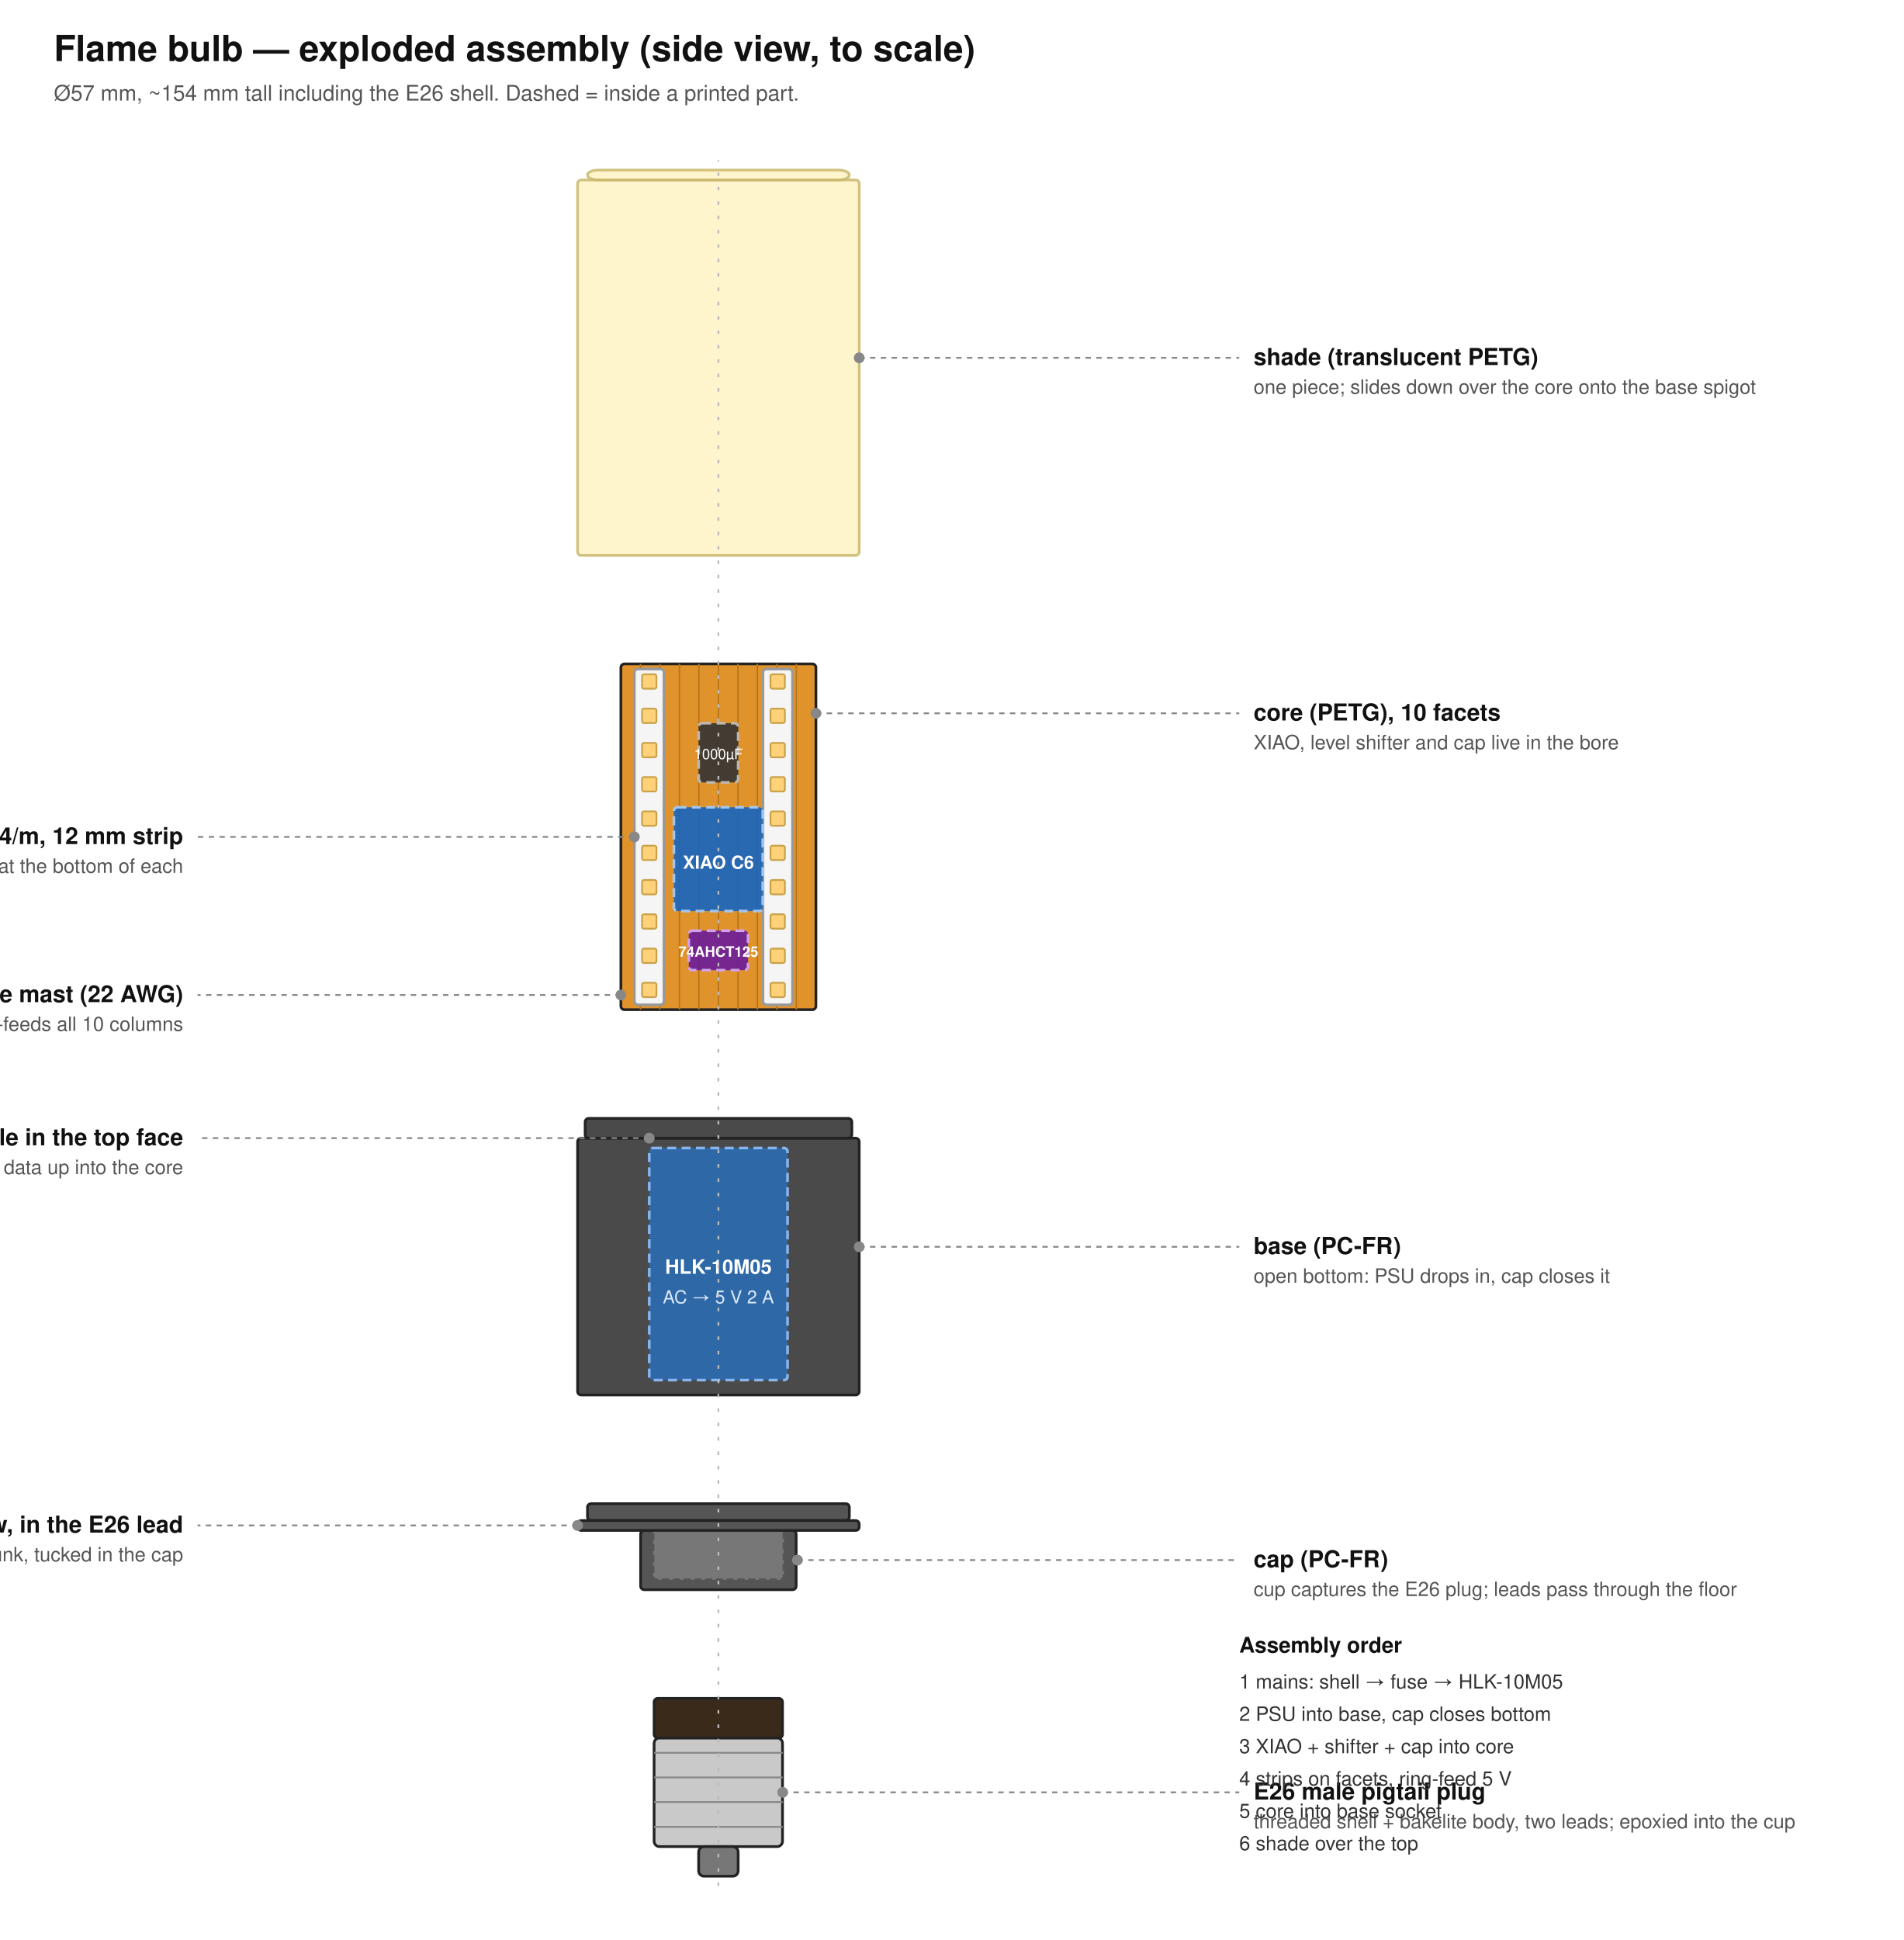
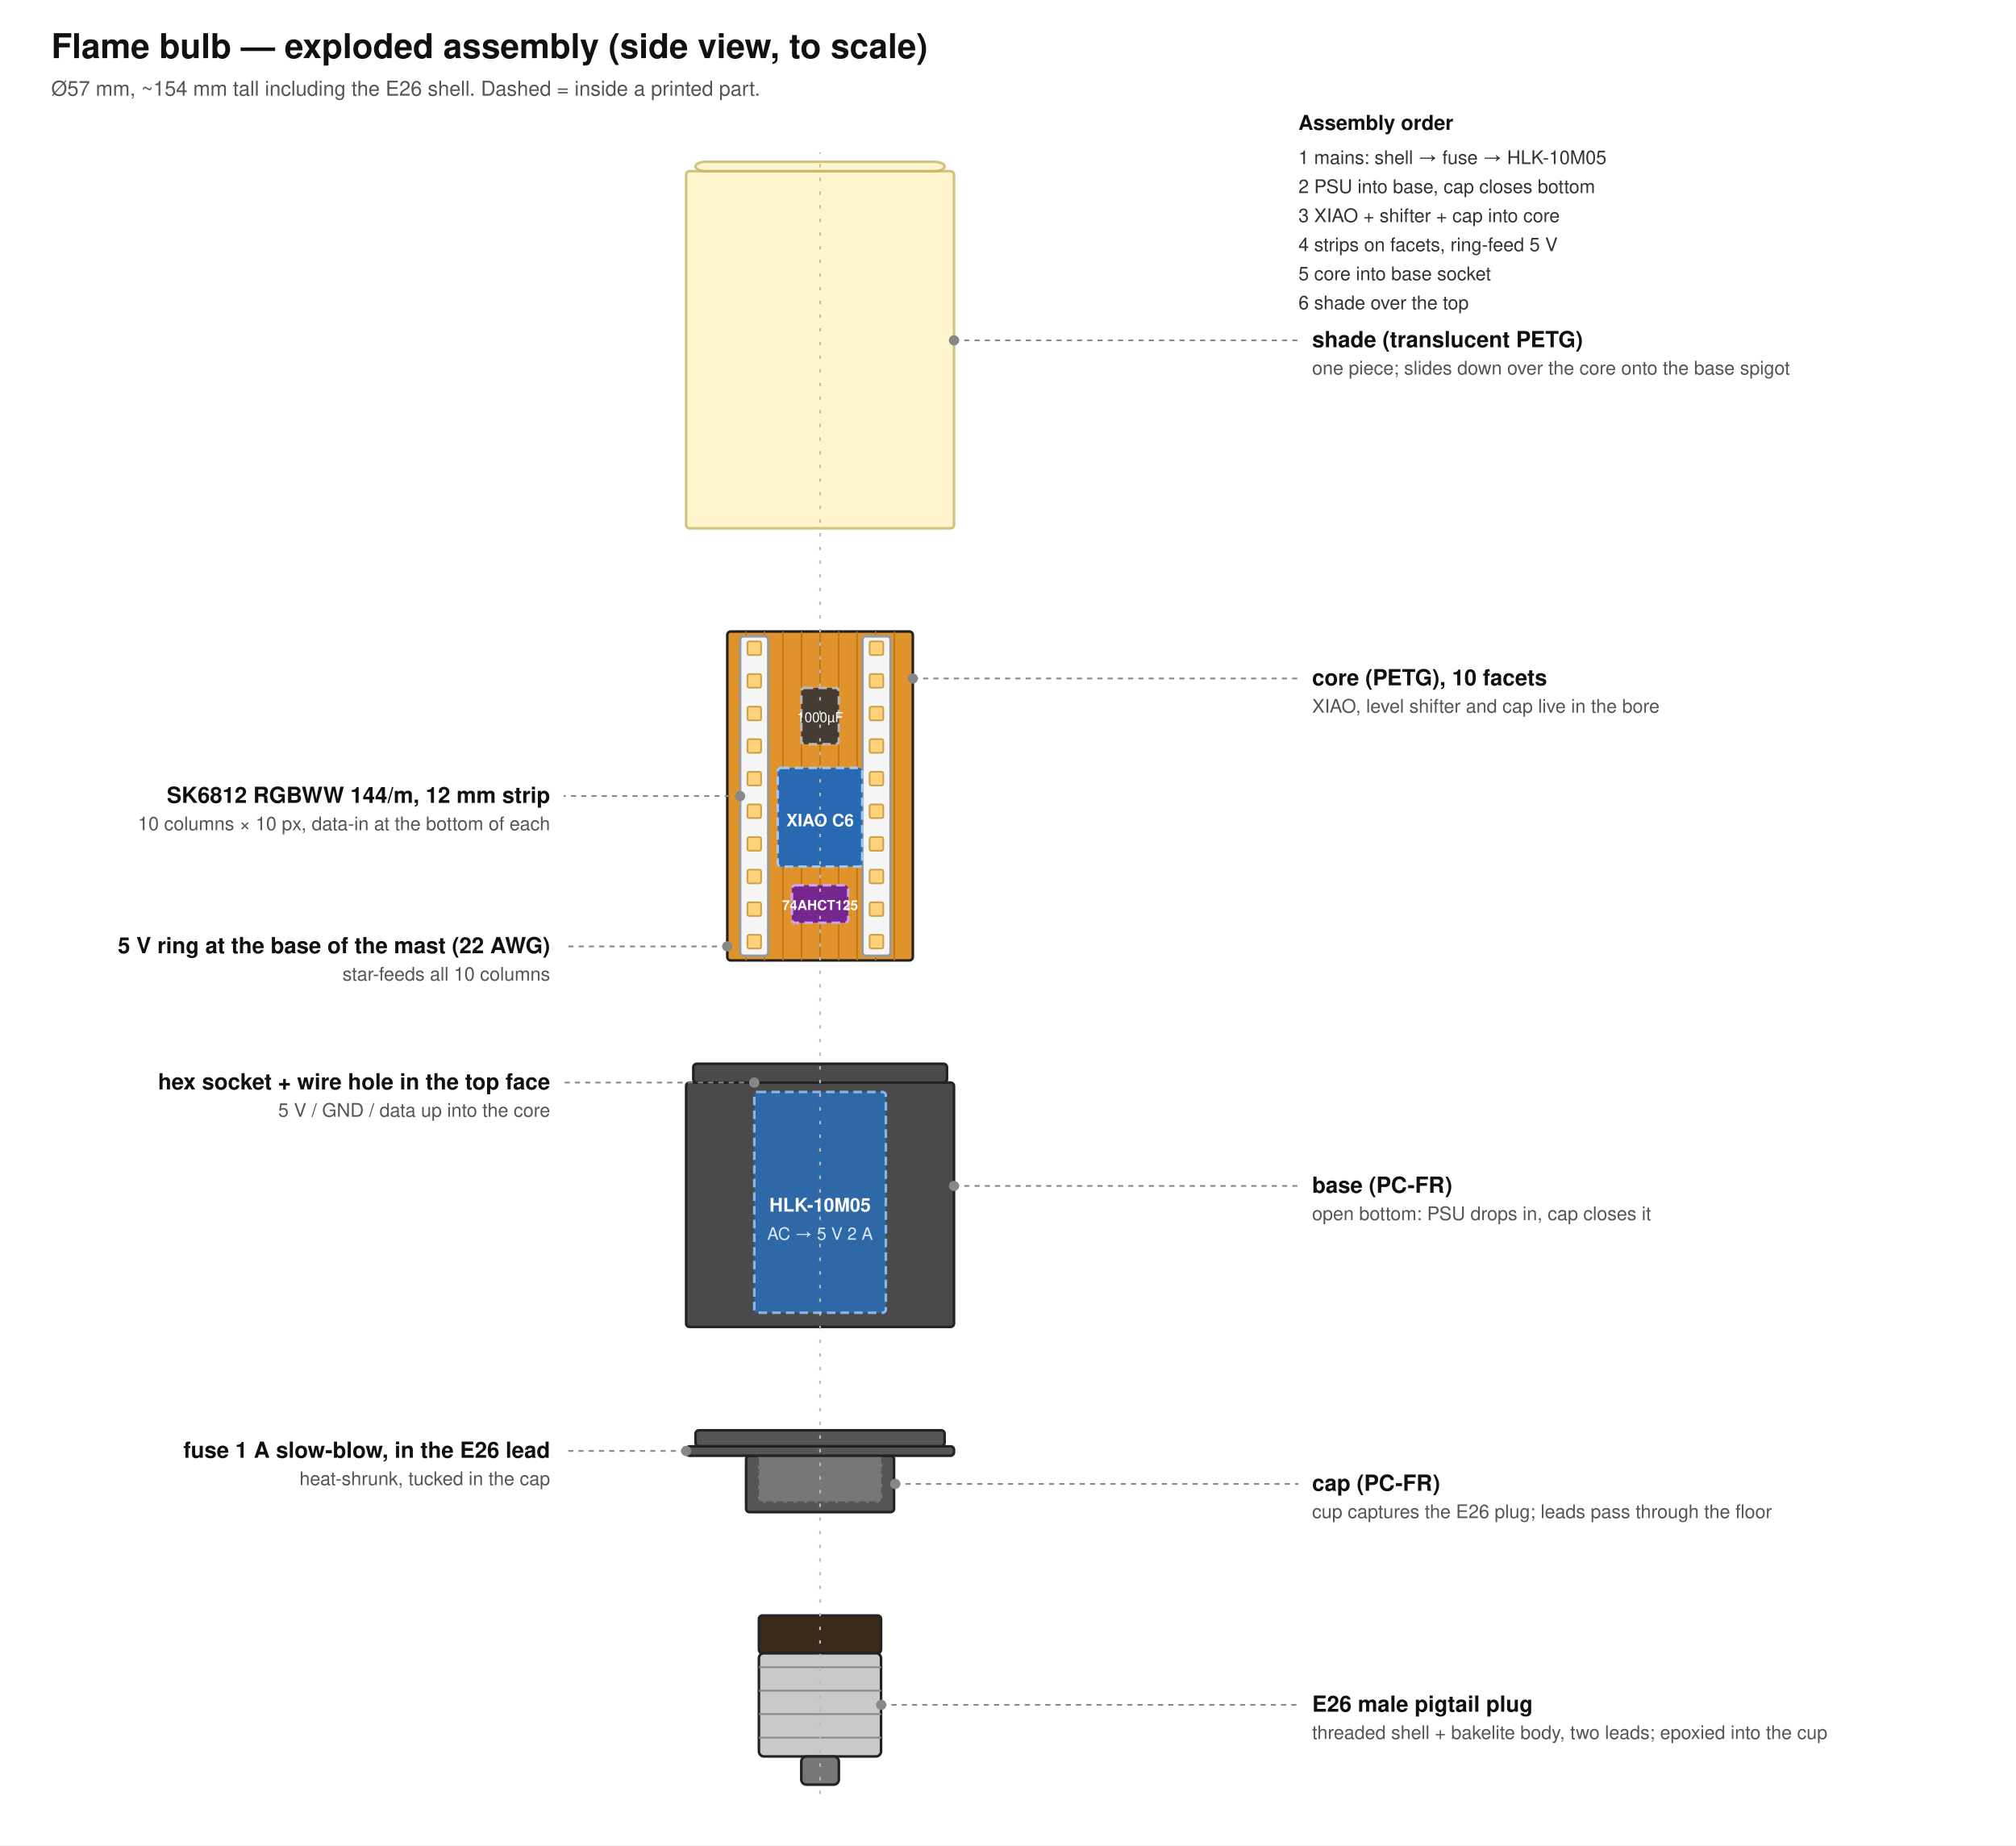
- <svg xmlns="http://www.w3.org/2000/svg" width="1060" height="1080" viewBox="0 0 1060 1080" font-family="Helvetica, Arial, sans-serif">
+ <svg xmlns="http://www.w3.org/2000/svg" width="1180" height="1080" viewBox="0 0 1180 1080" font-family="Helvetica, Arial, sans-serif">
  <rect width="100%" height="100%" fill="#fff" />
-   <rect x="364.2" y="967.5" width="71.5" height="60.5" rx="3" fill="#c9c9c9" stroke="#222" stroke-width="1.5" opacity="1.0" />
-   <line x1="364.2" y1="1017.0" x2="435.8" y2="1017.0" stroke="#888" stroke-width="1" />
-   <line x1="364.2" y1="1003.2" x2="435.8" y2="1003.2" stroke="#888" stroke-width="1" />
-   <line x1="364.2" y1="989.5" x2="435.8" y2="989.5" stroke="#888" stroke-width="1" />
-   <line x1="364.2" y1="975.8" x2="435.8" y2="975.8" stroke="#888" stroke-width="1" />
-   <rect x="364.2" y="945.5" width="71.5" height="22.0" rx="2" fill="#3a2a1a" stroke="#222" stroke-width="1.5" opacity="1.0" />
-   <rect x="389.0" y="1028.0" width="22.0" height="16.5" rx="3" fill="#777" stroke="#222" stroke-width="1.5" opacity="1.0" />
-   <line x1="435.8" y1="997.8" x2="690" y2="997.8" stroke="#888" stroke-width="1" stroke-dasharray="3 3" />
-   <circle cx="435.8" cy="997.8" r="3" fill="#888" />
-   <text x="698.0" y="1001.8" font-size="13" text-anchor="start" fill="#111" font-weight="bold">E26 male pigtail plug</text>
-   <text x="698.0" y="1017.8" font-size="11" text-anchor="start" fill="#555" font-weight="normal">threaded shell + bakelite body, two leads; epoxied into the cup</text>
-   <rect x="356.7" y="852.0" width="86.6" height="33.0" rx="2" fill="#555" stroke="#222" stroke-width="1.5" opacity="1.0" />
-   <rect x="363.6" y="850.6" width="72.9" height="28.9" rx="2" fill="#777" stroke="#555" stroke-width="1.5" stroke-dasharray="4 2" opacity="1.0" />
-   <rect x="321.6" y="846.5" width="156.8" height="5.5" rx="2" fill="#555" stroke="#222" stroke-width="1.5" opacity="1.0" />
-   <rect x="327.1" y="837.1" width="145.8" height="9.3" rx="2" fill="#555" stroke="#222" stroke-width="1.5" opacity="1.0" />
-   <line x1="444.0" y1="868.5" x2="690" y2="868.5" stroke="#888" stroke-width="1" stroke-dasharray="3 3" />
-   <circle cx="444.0" cy="868.5" r="3" fill="#888" />
-   <text x="698.0" y="872.5" font-size="13" text-anchor="start" fill="#111" font-weight="bold">cap  (PC-FR)</text>
-   <text x="698.0" y="888.5" font-size="11" text-anchor="start" fill="#555" font-weight="normal">cup captures the E26 plug; leads pass through the floor</text>
-   <line x1="321.6" y1="849.2" x2="110" y2="849.2" stroke="#888" stroke-width="1" stroke-dasharray="3 3" />
-   <circle cx="321.6" cy="849.2" r="3" fill="#888" />
-   <text x="102.0" y="853.2" font-size="13" text-anchor="end" fill="#111" font-weight="bold">fuse 1 A slow-blow, in the E26 lead</text>
-   <text x="102.0" y="869.2" font-size="11" text-anchor="end" fill="#555" font-weight="normal">heat-shrunk, tucked in the cap</text>
-   <rect x="321.6" y="633.6" width="156.8" height="143.0" rx="2" fill="#4a4a4a" stroke="#222" stroke-width="1.5" opacity="1.0" />
-   <rect x="325.8" y="622.6" width="148.5" height="11.0" rx="2" fill="#4a4a4a" stroke="#222" stroke-width="1.5" opacity="1.0" />
-   <rect x="361.5" y="639.1" width="77.0" height="129.2" rx="2" fill="#2b6cb0" stroke="#8fc1ff" stroke-width="1.5" stroke-dasharray="5 3" opacity="0.9" />
-   <text x="400.0" y="709.1" font-size="11" text-anchor="middle" fill="#fff" font-weight="bold">HLK-10M05</text>
-   <text x="400.0" y="725.6" font-size="10" text-anchor="middle" fill="#dbeafe" font-weight="normal">AC → 5 V 2 A</text>
-   <rect x="361.5" y="633.6" width="77.0" height="11.0" rx="2" fill="#4a4a4a" stroke="#8fc1ff" stroke-width="1.5" stroke-dasharray="5 3" opacity="0.0" />
-   <line x1="478.4" y1="694.1" x2="690" y2="694.1" stroke="#888" stroke-width="1" stroke-dasharray="3 3" />
-   <circle cx="478.4" cy="694.1" r="3" fill="#888" />
-   <text x="698.0" y="698.1" font-size="13" text-anchor="start" fill="#111" font-weight="bold">base  (PC-FR)</text>
-   <text x="698.0" y="714.1" font-size="11" text-anchor="start" fill="#555" font-weight="normal">open bottom: PSU drops in, cap closes it</text>
-   <line x1="361.5" y1="633.6" x2="110" y2="633.6" stroke="#888" stroke-width="1" stroke-dasharray="3 3" />
-   <circle cx="361.5" cy="633.6" r="3" fill="#888" />
-   <text x="102.0" y="637.6" font-size="13" text-anchor="end" fill="#111" font-weight="bold">hex socket + wire hole in the top face</text>
-   <text x="102.0" y="653.6" font-size="11" text-anchor="end" fill="#555" font-weight="normal">5 V / GND / data up into the core</text>
-   <rect x="345.7" y="369.6" width="108.6" height="192.5" rx="2" fill="#e0932a" stroke="#222" stroke-width="1.5" opacity="1.0" />
-   <line x1="356.6" y1="369.6" x2="356.6" y2="562.1" stroke="#b8741a" stroke-width="0.8" />
-   <line x1="367.4" y1="369.6" x2="367.4" y2="562.1" stroke="#b8741a" stroke-width="0.8" />
-   <line x1="378.3" y1="369.6" x2="378.3" y2="562.1" stroke="#b8741a" stroke-width="0.8" />
-   <line x1="389.1" y1="369.6" x2="389.1" y2="562.1" stroke="#b8741a" stroke-width="0.8" />
-   <line x1="400.0" y1="369.6" x2="400.0" y2="562.1" stroke="#b8741a" stroke-width="0.8" />
-   <line x1="410.9" y1="369.6" x2="410.9" y2="562.1" stroke="#b8741a" stroke-width="0.8" />
-   <line x1="421.7" y1="369.6" x2="421.7" y2="562.1" stroke="#b8741a" stroke-width="0.8" />
-   <line x1="432.6" y1="369.6" x2="432.6" y2="562.1" stroke="#b8741a" stroke-width="0.8" />
-   <line x1="443.4" y1="369.6" x2="443.4" y2="562.1" stroke="#b8741a" stroke-width="0.8" />
-   <rect x="353.2" y="372.4" width="16.5" height="187.0" rx="2" fill="#f5f5f5" stroke="#999" stroke-width="1.5" opacity="1.0" />
-   <rect x="357.5" y="547.1" width="8" height="8" rx="1" fill="#ffd27a" stroke="#c9a24a" />
-   <rect x="357.5" y="528.1" width="8" height="8" rx="1" fill="#ffd27a" stroke="#c9a24a" />
-   <rect x="357.5" y="509.0" width="8" height="8" rx="1" fill="#ffd27a" stroke="#c9a24a" />
-   <rect x="357.5" y="489.9" width="8" height="8" rx="1" fill="#ffd27a" stroke="#c9a24a" />
-   <rect x="357.5" y="470.8" width="8" height="8" rx="1" fill="#ffd27a" stroke="#c9a24a" />
-   <rect x="357.5" y="451.7" width="8" height="8" rx="1" fill="#ffd27a" stroke="#c9a24a" />
-   <rect x="357.5" y="432.6" width="8" height="8" rx="1" fill="#ffd27a" stroke="#c9a24a" />
-   <rect x="357.5" y="413.6" width="8" height="8" rx="1" fill="#ffd27a" stroke="#c9a24a" />
-   <rect x="357.5" y="394.5" width="8" height="8" rx="1" fill="#ffd27a" stroke="#c9a24a" />
-   <rect x="357.5" y="375.4" width="8" height="8" rx="1" fill="#ffd27a" stroke="#c9a24a" />
-   <rect x="424.8" y="372.4" width="16.5" height="187.0" rx="2" fill="#f5f5f5" stroke="#999" stroke-width="1.5" opacity="1.0" />
-   <rect x="429.0" y="547.1" width="8" height="8" rx="1" fill="#ffd27a" stroke="#c9a24a" />
-   <rect x="429.0" y="528.1" width="8" height="8" rx="1" fill="#ffd27a" stroke="#c9a24a" />
-   <rect x="429.0" y="509.0" width="8" height="8" rx="1" fill="#ffd27a" stroke="#c9a24a" />
-   <rect x="429.0" y="489.9" width="8" height="8" rx="1" fill="#ffd27a" stroke="#c9a24a" />
-   <rect x="429.0" y="470.8" width="8" height="8" rx="1" fill="#ffd27a" stroke="#c9a24a" />
-   <rect x="429.0" y="451.7" width="8" height="8" rx="1" fill="#ffd27a" stroke="#c9a24a" />
-   <rect x="429.0" y="432.6" width="8" height="8" rx="1" fill="#ffd27a" stroke="#c9a24a" />
-   <rect x="429.0" y="413.6" width="8" height="8" rx="1" fill="#ffd27a" stroke="#c9a24a" />
-   <rect x="429.0" y="394.5" width="8" height="8" rx="1" fill="#ffd27a" stroke="#c9a24a" />
-   <rect x="429.0" y="375.4" width="8" height="8" rx="1" fill="#ffd27a" stroke="#c9a24a" />
-   <rect x="375.2" y="449.4" width="49.5" height="57.8" rx="2" fill="#1565c0" stroke="#9ecbff" stroke-width="1.5" stroke-dasharray="5 3" opacity="0.9" />
-   <text x="400.0" y="483.6" font-size="10" text-anchor="middle" fill="#fff" font-weight="bold">XIAO C6</text>
-   <rect x="383.5" y="518.1" width="33.0" height="22.0" rx="2" fill="#6a1b9a" stroke="#d1a3ff" stroke-width="1.5" stroke-dasharray="5 3" opacity="0.9" />
-   <text x="400.0" y="532.6" font-size="8" text-anchor="middle" fill="#fff" font-weight="bold">74AHCT125</text>
-   <rect x="389.0" y="402.6" width="22.0" height="33.0" rx="2" fill="#333" stroke="#bbb" stroke-width="1.5" stroke-dasharray="5 3" opacity="0.9" />
-   <text x="400.0" y="422.6" font-size="8" text-anchor="middle" fill="#fff" font-weight="normal">1000µF</text>
-   <line x1="454.3" y1="397.1" x2="690" y2="397.1" stroke="#888" stroke-width="1" stroke-dasharray="3 3" />
-   <circle cx="454.3" cy="397.1" r="3" fill="#888" />
-   <text x="698.0" y="401.1" font-size="13" text-anchor="start" fill="#111" font-weight="bold">core  (PETG), 10 facets</text>
-   <text x="698.0" y="417.1" font-size="11" text-anchor="start" fill="#555" font-weight="normal">XIAO, level shifter and cap live in the bore</text>
-   <line x1="353.2" y1="465.9" x2="110" y2="465.9" stroke="#888" stroke-width="1" stroke-dasharray="3 3" />
-   <circle cx="353.2" cy="465.9" r="3" fill="#888" />
-   <text x="102.0" y="469.9" font-size="13" text-anchor="end" fill="#111" font-weight="bold">SK6812 RGBWW 144/m, 12 mm strip</text>
-   <text x="102.0" y="485.9" font-size="11" text-anchor="end" fill="#555" font-weight="normal">10 columns × 10 px, data-in at the bottom of each</text>
-   <line x1="345.7" y1="553.9" x2="110" y2="553.9" stroke="#888" stroke-width="1" stroke-dasharray="3 3" />
-   <circle cx="345.7" cy="553.9" r="3" fill="#888" />
-   <text x="102.0" y="557.9" font-size="13" text-anchor="end" fill="#111" font-weight="bold">5 V ring at the base of the mast (22 AWG)</text>
-   <text x="102.0" y="573.9" font-size="11" text-anchor="end" fill="#555" font-weight="normal">star-feeds all 10 columns</text>
-   <rect x="321.6" y="100.2" width="156.8" height="209.0" rx="2" fill="#fff3c4" stroke="#c9b76a" stroke-width="1.5" opacity="0.85" />
-   <rect x="327.1" y="94.7" width="145.8" height="5.5" rx="6" fill="#fff3c4" stroke="#c9b76a" stroke-width="1.5" opacity="0.85" />
-   <line x1="478.4" y1="199.2" x2="690" y2="199.2" stroke="#888" stroke-width="1" stroke-dasharray="3 3" />
-   <circle cx="478.4" cy="199.2" r="3" fill="#888" />
-   <text x="698.0" y="203.2" font-size="13" text-anchor="start" fill="#111" font-weight="bold">shade  (translucent PETG)</text>
-   <text x="698.0" y="219.2" font-size="11" text-anchor="start" fill="#555" font-weight="normal">one piece; slides down over the core onto the base spigot</text>
+   <rect x="444.2" y="967.5" width="71.5" height="60.5" rx="3" fill="#c9c9c9" stroke="#222" stroke-width="1.5" opacity="1.0" />
+   <line x1="444.2" y1="1017.0" x2="515.8" y2="1017.0" stroke="#888" stroke-width="1" />
+   <line x1="444.2" y1="1003.2" x2="515.8" y2="1003.2" stroke="#888" stroke-width="1" />
+   <line x1="444.2" y1="989.5" x2="515.8" y2="989.5" stroke="#888" stroke-width="1" />
+   <line x1="444.2" y1="975.8" x2="515.8" y2="975.8" stroke="#888" stroke-width="1" />
+   <rect x="444.2" y="945.5" width="71.5" height="22.0" rx="2" fill="#3a2a1a" stroke="#222" stroke-width="1.5" opacity="1.0" />
+   <rect x="469.0" y="1028.0" width="22.0" height="16.5" rx="3" fill="#777" stroke="#222" stroke-width="1.5" opacity="1.0" />
+   <line x1="515.8" y1="997.8" x2="760" y2="997.8" stroke="#888" stroke-width="1" stroke-dasharray="3 3" />
+   <circle cx="515.8" cy="997.8" r="3" fill="#888" />
+   <text x="768.0" y="1001.8" font-size="13" text-anchor="start" fill="#111" font-weight="bold">E26 male pigtail plug</text>
+   <text x="768.0" y="1017.8" font-size="11" text-anchor="start" fill="#555" font-weight="normal">threaded shell + bakelite body, two leads; epoxied into the cup</text>
+   <rect x="436.7" y="852.0" width="86.6" height="33.0" rx="2" fill="#555" stroke="#222" stroke-width="1.5" opacity="1.0" />
+   <rect x="443.6" y="850.6" width="72.9" height="28.9" rx="2" fill="#777" stroke="#555" stroke-width="1.5" stroke-dasharray="4 2" opacity="1.0" />
+   <rect x="401.6" y="846.5" width="156.8" height="5.5" rx="2" fill="#555" stroke="#222" stroke-width="1.5" opacity="1.0" />
+   <rect x="407.1" y="837.1" width="145.8" height="9.3" rx="2" fill="#555" stroke="#222" stroke-width="1.5" opacity="1.0" />
+   <line x1="524.0" y1="868.5" x2="760" y2="868.5" stroke="#888" stroke-width="1" stroke-dasharray="3 3" />
+   <circle cx="524.0" cy="868.5" r="3" fill="#888" />
+   <text x="768.0" y="872.5" font-size="13" text-anchor="start" fill="#111" font-weight="bold">cap  (PC-FR)</text>
+   <text x="768.0" y="888.5" font-size="11" text-anchor="start" fill="#555" font-weight="normal">cup captures the E26 plug; leads pass through the floor</text>
+   <line x1="401.6" y1="849.2" x2="330" y2="849.2" stroke="#888" stroke-width="1" stroke-dasharray="3 3" />
+   <circle cx="401.6" cy="849.2" r="3" fill="#888" />
+   <text x="322.0" y="853.2" font-size="13" text-anchor="end" fill="#111" font-weight="bold">fuse 1 A slow-blow, in the E26 lead</text>
+   <text x="322.0" y="869.2" font-size="11" text-anchor="end" fill="#555" font-weight="normal">heat-shrunk, tucked in the cap</text>
+   <rect x="401.6" y="633.6" width="156.8" height="143.0" rx="2" fill="#4a4a4a" stroke="#222" stroke-width="1.5" opacity="1.0" />
+   <rect x="405.8" y="622.6" width="148.5" height="11.0" rx="2" fill="#4a4a4a" stroke="#222" stroke-width="1.5" opacity="1.0" />
+   <rect x="441.5" y="639.1" width="77.0" height="129.2" rx="2" fill="#2b6cb0" stroke="#8fc1ff" stroke-width="1.5" stroke-dasharray="5 3" opacity="0.9" />
+   <text x="480.0" y="709.1" font-size="11" text-anchor="middle" fill="#fff" font-weight="bold">HLK-10M05</text>
+   <text x="480.0" y="725.6" font-size="10" text-anchor="middle" fill="#dbeafe" font-weight="normal">AC → 5 V 2 A</text>
+   <rect x="441.5" y="633.6" width="77.0" height="11.0" rx="2" fill="#4a4a4a" stroke="#8fc1ff" stroke-width="1.5" stroke-dasharray="5 3" opacity="0.0" />
+   <line x1="558.4" y1="694.1" x2="760" y2="694.1" stroke="#888" stroke-width="1" stroke-dasharray="3 3" />
+   <circle cx="558.4" cy="694.1" r="3" fill="#888" />
+   <text x="768.0" y="698.1" font-size="13" text-anchor="start" fill="#111" font-weight="bold">base  (PC-FR)</text>
+   <text x="768.0" y="714.1" font-size="11" text-anchor="start" fill="#555" font-weight="normal">open bottom: PSU drops in, cap closes it</text>
+   <line x1="441.5" y1="633.6" x2="330" y2="633.6" stroke="#888" stroke-width="1" stroke-dasharray="3 3" />
+   <circle cx="441.5" cy="633.6" r="3" fill="#888" />
+   <text x="322.0" y="637.6" font-size="13" text-anchor="end" fill="#111" font-weight="bold">hex socket + wire hole in the top face</text>
+   <text x="322.0" y="653.6" font-size="11" text-anchor="end" fill="#555" font-weight="normal">5 V / GND / data up into the core</text>
+   <rect x="425.7" y="369.6" width="108.6" height="192.5" rx="2" fill="#e0932a" stroke="#222" stroke-width="1.5" opacity="1.0" />
+   <line x1="436.6" y1="369.6" x2="436.6" y2="562.1" stroke="#b8741a" stroke-width="0.8" />
+   <line x1="447.4" y1="369.6" x2="447.4" y2="562.1" stroke="#b8741a" stroke-width="0.8" />
+   <line x1="458.3" y1="369.6" x2="458.3" y2="562.1" stroke="#b8741a" stroke-width="0.8" />
+   <line x1="469.1" y1="369.6" x2="469.1" y2="562.1" stroke="#b8741a" stroke-width="0.8" />
+   <line x1="480.0" y1="369.6" x2="480.0" y2="562.1" stroke="#b8741a" stroke-width="0.8" />
+   <line x1="490.9" y1="369.6" x2="490.9" y2="562.1" stroke="#b8741a" stroke-width="0.8" />
+   <line x1="501.7" y1="369.6" x2="501.7" y2="562.1" stroke="#b8741a" stroke-width="0.8" />
+   <line x1="512.6" y1="369.6" x2="512.6" y2="562.1" stroke="#b8741a" stroke-width="0.8" />
+   <line x1="523.5" y1="369.6" x2="523.5" y2="562.1" stroke="#b8741a" stroke-width="0.8" />
+   <rect x="433.2" y="372.4" width="16.5" height="187.0" rx="2" fill="#f5f5f5" stroke="#999" stroke-width="1.5" opacity="1.0" />
+   <rect x="437.5" y="547.1" width="8" height="8" rx="1" fill="#ffd27a" stroke="#c9a24a" />
+   <rect x="437.5" y="528.1" width="8" height="8" rx="1" fill="#ffd27a" stroke="#c9a24a" />
+   <rect x="437.5" y="509.0" width="8" height="8" rx="1" fill="#ffd27a" stroke="#c9a24a" />
+   <rect x="437.5" y="489.9" width="8" height="8" rx="1" fill="#ffd27a" stroke="#c9a24a" />
+   <rect x="437.5" y="470.8" width="8" height="8" rx="1" fill="#ffd27a" stroke="#c9a24a" />
+   <rect x="437.5" y="451.7" width="8" height="8" rx="1" fill="#ffd27a" stroke="#c9a24a" />
+   <rect x="437.5" y="432.6" width="8" height="8" rx="1" fill="#ffd27a" stroke="#c9a24a" />
+   <rect x="437.5" y="413.6" width="8" height="8" rx="1" fill="#ffd27a" stroke="#c9a24a" />
+   <rect x="437.5" y="394.5" width="8" height="8" rx="1" fill="#ffd27a" stroke="#c9a24a" />
+   <rect x="437.5" y="375.4" width="8" height="8" rx="1" fill="#ffd27a" stroke="#c9a24a" />
+   <rect x="504.8" y="372.4" width="16.5" height="187.0" rx="2" fill="#f5f5f5" stroke="#999" stroke-width="1.5" opacity="1.0" />
+   <rect x="509.0" y="547.1" width="8" height="8" rx="1" fill="#ffd27a" stroke="#c9a24a" />
+   <rect x="509.0" y="528.1" width="8" height="8" rx="1" fill="#ffd27a" stroke="#c9a24a" />
+   <rect x="509.0" y="509.0" width="8" height="8" rx="1" fill="#ffd27a" stroke="#c9a24a" />
+   <rect x="509.0" y="489.9" width="8" height="8" rx="1" fill="#ffd27a" stroke="#c9a24a" />
+   <rect x="509.0" y="470.8" width="8" height="8" rx="1" fill="#ffd27a" stroke="#c9a24a" />
+   <rect x="509.0" y="451.7" width="8" height="8" rx="1" fill="#ffd27a" stroke="#c9a24a" />
+   <rect x="509.0" y="432.6" width="8" height="8" rx="1" fill="#ffd27a" stroke="#c9a24a" />
+   <rect x="509.0" y="413.6" width="8" height="8" rx="1" fill="#ffd27a" stroke="#c9a24a" />
+   <rect x="509.0" y="394.5" width="8" height="8" rx="1" fill="#ffd27a" stroke="#c9a24a" />
+   <rect x="509.0" y="375.4" width="8" height="8" rx="1" fill="#ffd27a" stroke="#c9a24a" />
+   <rect x="455.2" y="449.4" width="49.5" height="57.8" rx="2" fill="#1565c0" stroke="#9ecbff" stroke-width="1.5" stroke-dasharray="5 3" opacity="0.9" />
+   <text x="480.0" y="483.6" font-size="10" text-anchor="middle" fill="#fff" font-weight="bold">XIAO C6</text>
+   <rect x="463.5" y="518.1" width="33.0" height="22.0" rx="2" fill="#6a1b9a" stroke="#d1a3ff" stroke-width="1.5" stroke-dasharray="5 3" opacity="0.9" />
+   <text x="480.0" y="532.6" font-size="8" text-anchor="middle" fill="#fff" font-weight="bold">74AHCT125</text>
+   <rect x="469.0" y="402.6" width="22.0" height="33.0" rx="2" fill="#333" stroke="#bbb" stroke-width="1.5" stroke-dasharray="5 3" opacity="0.9" />
+   <text x="480.0" y="422.6" font-size="8" text-anchor="middle" fill="#fff" font-weight="normal">1000µF</text>
+   <line x1="534.3" y1="397.1" x2="760" y2="397.1" stroke="#888" stroke-width="1" stroke-dasharray="3 3" />
+   <circle cx="534.3" cy="397.1" r="3" fill="#888" />
+   <text x="768.0" y="401.1" font-size="13" text-anchor="start" fill="#111" font-weight="bold">core  (PETG), 10 facets</text>
+   <text x="768.0" y="417.1" font-size="11" text-anchor="start" fill="#555" font-weight="normal">XIAO, level shifter and cap live in the bore</text>
+   <line x1="433.2" y1="465.9" x2="330" y2="465.9" stroke="#888" stroke-width="1" stroke-dasharray="3 3" />
+   <circle cx="433.2" cy="465.9" r="3" fill="#888" />
+   <text x="322.0" y="469.9" font-size="13" text-anchor="end" fill="#111" font-weight="bold">SK6812 RGBWW 144/m, 12 mm strip</text>
+   <text x="322.0" y="485.9" font-size="11" text-anchor="end" fill="#555" font-weight="normal">10 columns × 10 px, data-in at the bottom of each</text>
+   <line x1="425.7" y1="553.9" x2="330" y2="553.9" stroke="#888" stroke-width="1" stroke-dasharray="3 3" />
+   <circle cx="425.7" cy="553.9" r="3" fill="#888" />
+   <text x="322.0" y="557.9" font-size="13" text-anchor="end" fill="#111" font-weight="bold">5 V ring at the base of the mast (22 AWG)</text>
+   <text x="322.0" y="573.9" font-size="11" text-anchor="end" fill="#555" font-weight="normal">star-feeds all 10 columns</text>
+   <rect x="401.6" y="100.2" width="156.8" height="209.0" rx="2" fill="#fff3c4" stroke="#c9b76a" stroke-width="1.5" opacity="0.85" />
+   <rect x="407.1" y="94.7" width="145.8" height="5.5" rx="6" fill="#fff3c4" stroke="#c9b76a" stroke-width="1.5" opacity="0.85" />
+   <line x1="558.4" y1="199.2" x2="760" y2="199.2" stroke="#888" stroke-width="1" stroke-dasharray="3 3" />
+   <circle cx="558.4" cy="199.2" r="3" fill="#888" />
+   <text x="768.0" y="203.2" font-size="13" text-anchor="start" fill="#111" font-weight="bold">shade  (translucent PETG)</text>
+   <text x="768.0" y="219.2" font-size="11" text-anchor="start" fill="#555" font-weight="normal">one piece; slides down over the core onto the base spigot</text>
  <text x="30.0" y="34.0" font-size="20" text-anchor="start" fill="#111" font-weight="bold">Flame bulb — exploded assembly (side view, to scale)</text>
  <text x="30.0" y="56.0" font-size="12" text-anchor="start" fill="#555" font-weight="normal">Ø57 mm, ~154 mm tall including the E26 shell. Dashed = inside a printed part.</text>
-   <text x="690.0" y="920.0" font-size="12" text-anchor="start" fill="#111" font-weight="bold">Assembly order</text>
-   <text x="690.0" y="940.0" font-size="11" text-anchor="start" fill="#333" font-weight="normal">1 mains: shell → fuse → HLK-10M05</text>
-   <text x="690.0" y="958.0" font-size="11" text-anchor="start" fill="#333" font-weight="normal">2 PSU into base, cap closes bottom</text>
-   <text x="690.0" y="976.0" font-size="11" text-anchor="start" fill="#333" font-weight="normal">3 XIAO + shifter + cap into core</text>
-   <text x="690.0" y="994.0" font-size="11" text-anchor="start" fill="#333" font-weight="normal">4 strips on facets, ring-feed 5 V</text>
-   <text x="690.0" y="1012.0" font-size="11" text-anchor="start" fill="#333" font-weight="normal">5 core into base socket</text>
-   <text x="690.0" y="1030.0" font-size="11" text-anchor="start" fill="#333" font-weight="normal">6 shade over the top</text>
-   <line x1="400.0" y1="1050.0" x2="400.0" y2="89.2" stroke="#bbb" stroke-width="1" stroke-dasharray="2 6" />
+   <text x="760.0" y="76.0" font-size="12" text-anchor="start" fill="#111" font-weight="bold">Assembly order</text>
+   <text x="760.0" y="96.0" font-size="11" text-anchor="start" fill="#333" font-weight="normal">1 mains: shell → fuse → HLK-10M05</text>
+   <text x="760.0" y="113.0" font-size="11" text-anchor="start" fill="#333" font-weight="normal">2 PSU into base, cap closes bottom</text>
+   <text x="760.0" y="130.0" font-size="11" text-anchor="start" fill="#333" font-weight="normal">3 XIAO + shifter + cap into core</text>
+   <text x="760.0" y="147.0" font-size="11" text-anchor="start" fill="#333" font-weight="normal">4 strips on facets, ring-feed 5 V</text>
+   <text x="760.0" y="164.0" font-size="11" text-anchor="start" fill="#333" font-weight="normal">5 core into base socket</text>
+   <text x="760.0" y="181.0" font-size="11" text-anchor="start" fill="#333" font-weight="normal">6 shade over the top</text>
+   <line x1="480.0" y1="1050.0" x2="480.0" y2="89.2" stroke="#bbb" stroke-width="1" stroke-dasharray="2 6" />
</svg>
